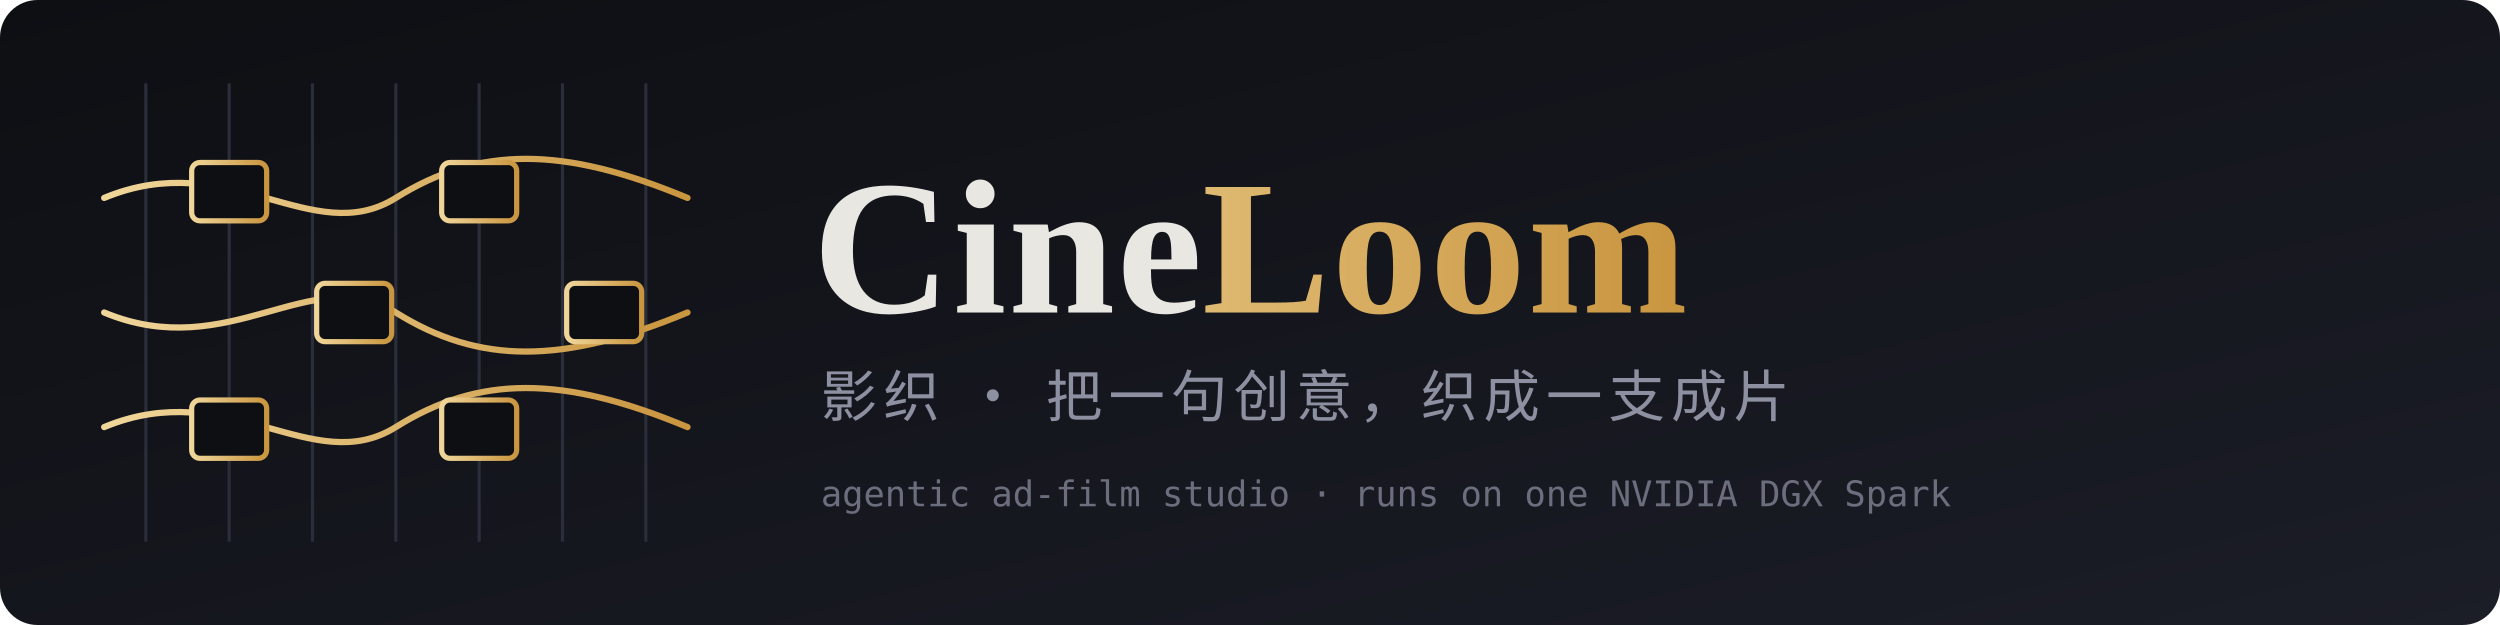
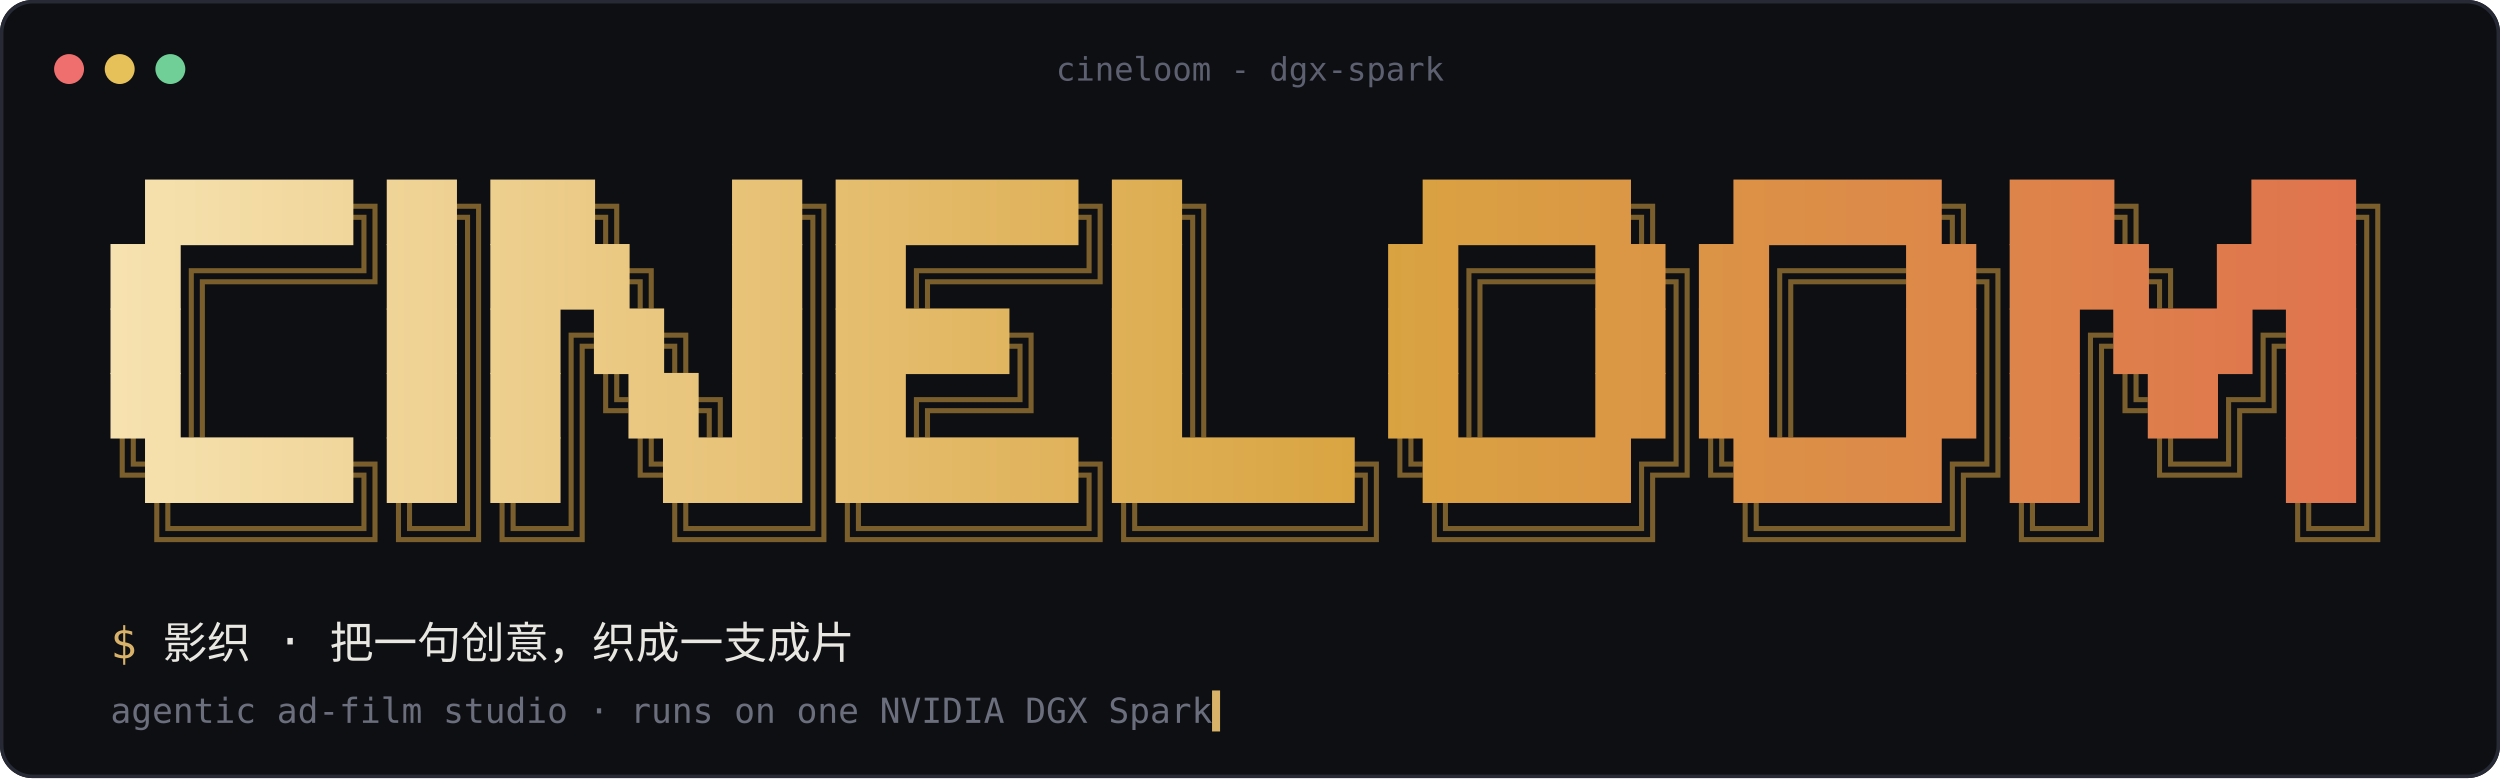
- <svg xmlns="http://www.w3.org/2000/svg" viewBox="0 0 1200 300" role="img" aria-label="CineLoom">
+ <svg xmlns="http://www.w3.org/2000/svg" viewBox="0 0 1086 338" role="img" aria-label="CineLoom">
  <defs>
-     <linearGradient id="bg" x1="0" y1="0" x2="1" y2="1">
-       <stop offset="0" stop-color="#0e0f13" />
-       <stop offset="1" stop-color="#1b1d27" />
-     </linearGradient>
-     <linearGradient id="gold" x1="0" y1="0" x2="1" y2="0">
-       <stop offset="0" stop-color="#f0d69a" />
-       <stop offset="1" stop-color="#c9953f" />
+     <linearGradient id="ink" gradientUnits="userSpaceOnUse" x1="48" y1="0" x2="1038" y2="0">
+       <stop offset="0" stop-color="#f6e2b0" />
+       <stop offset="0.55" stop-color="#d9a441" />
+       <stop offset="1" stop-color="#e0724f" />
    </linearGradient>
  </defs>
-   <rect width="1200" height="300" rx="18" fill="url(#bg)" />
-   <g stroke="#2a2d3a" stroke-width="1.5">
-     <path d="M70 40V260M110 40V260M150 40V260M190 40V260M230 40V260M270 40V260M310 40V260" />
+   <rect width="1086" height="338" rx="14" fill="#0e0f13" />
+   <rect x="0.75" y="0.75" width="1084.5" height="336.5" rx="13.5" fill="none" stroke="#272a35" stroke-width="1.5" />
+   <circle cx="30" cy="30" r="6.5" fill="#ef6f6f" />
+   <circle cx="52" cy="30" r="6.5" fill="#e6c15a" />
+   <circle cx="74" cy="30" r="6.5" fill="#6fcf97" />
+   <text x="543.0" y="35" text-anchor="middle" font-family="ui-monospace, SFMono-Regular, Menlo, Consolas, monospace" font-size="14" fill="#5d6070">cineloom - dgx-spark</text>
+   <path d="M153.0 92.0L160.5 92.0L160.5 106.0M198.0 92.0L205.5 92.0L205.5 106.0M258.0 92.0L265.5 92.0L265.5 106.0M348.0 92.0L355.5 92.0L355.5 106.0M468.0 92.0L475.5 92.0L475.5 106.0M513.0 92.0L520.5 92.0L520.5 106.0M708.0 92.0L715.5 92.0L715.5 106.0M843.0 92.0L850.5 92.0L850.5 106.0M918.0 92.0L925.5 92.0L925.5 106.0M1023.0 92.0L1030.5 92.0L1030.5 106.0M93.0 120.0L85.5 120.0L85.5 134.0M93.0 120.0L100.5 120.0L108.0 120.0M108.0 120.0L115.5 120.0L123.0 120.0M123.0 120.0L130.5 120.0L138.0 120.0M138.0 120.0L145.5 120.0L153.0 120.0M153.0 120.0L160.5 120.0L160.5 106.0M205.5 106.0L205.5 120.0L205.5 134.0M273.0 120.0L280.5 120.0L280.5 134.0M355.5 106.0L355.5 120.0L355.5 134.0M408.0 120.0L400.5 120.0L400.5 134.0M408.0 120.0L415.5 120.0L423.0 120.0M423.0 120.0L430.5 120.0L438.0 120.0M438.0 120.0L445.5 120.0L453.0 120.0M453.0 120.0L460.5 120.0L468.0 120.0M468.0 120.0L475.5 120.0L475.5 106.0M520.5 106.0L520.5 120.0L520.5 134.0M648.0 120.0L640.5 120.0L640.5 134.0M648.0 120.0L655.5 120.0L663.0 120.0M663.0 120.0L670.5 120.0L678.0 120.0M678.0 120.0L685.5 120.0L693.0 120.0M723.0 120.0L730.5 120.0L730.5 134.0M783.0 120.0L775.5 120.0L775.5 134.0M783.0 120.0L790.5 120.0L798.0 120.0M798.0 120.0L805.5 120.0L813.0 120.0M813.0 120.0L820.5 120.0L828.0 120.0M858.0 120.0L865.5 120.0L865.5 134.0M933.0 120.0L940.5 120.0L940.5 134.0M1030.5 106.0L1030.5 120.0L1030.5 134.0M85.5 134.0L85.5 148.0L85.5 162.0M205.5 134.0L205.5 148.0L205.5 162.0M258.0 148.0L250.5 148.0L250.5 162.0M288.0 148.0L295.5 148.0L295.5 162.0M355.5 134.0L355.5 148.0L355.5 162.0M438.0 148.0L445.5 148.0L445.5 162.0M520.5 134.0L520.5 148.0L520.5 162.0M640.5 134.0L640.5 148.0L640.5 162.0M730.5 134.0L730.5 148.0L730.5 162.0M775.5 134.0L775.5 148.0L775.5 162.0M865.5 134.0L865.5 148.0L865.5 162.0M918.0 148.0L910.5 148.0L910.5 162.0M993.0 148.0L985.5 148.0L985.5 162.0M1030.5 134.0L1030.5 148.0L1030.5 162.0M85.5 162.0L85.5 176.0L85.5 190.0M205.5 162.0L205.5 176.0L205.5 190.0M250.5 162.0L250.5 176.0L250.5 190.0M273.0 176.0L265.5 176.0L265.5 162.0M303.0 176.0L310.5 176.0L310.5 190.0M355.5 162.0L355.5 176.0L355.5 190.0M408.0 176.0L400.5 176.0L400.5 190.0M408.0 176.0L415.5 176.0L423.0 176.0M423.0 176.0L430.5 176.0L438.0 176.0M438.0 176.0L445.5 176.0L445.5 162.0M520.5 162.0L520.5 176.0L520.5 190.0M640.5 162.0L640.5 176.0L640.5 190.0M730.5 162.0L730.5 176.0L730.5 190.0M775.5 162.0L775.5 176.0L775.5 190.0M865.5 162.0L865.5 176.0L865.5 190.0M910.5 162.0L910.5 176.0L910.5 190.0M933.0 176.0L925.5 176.0L925.5 162.0M978.0 176.0L970.5 176.0L970.5 190.0M978.0 176.0L985.5 176.0L985.5 162.0M1030.5 162.0L1030.5 176.0L1030.5 190.0M63.0 204.0L55.5 204.0L55.5 190.0M153.0 204.0L160.5 204.0L160.5 218.0M205.5 190.0L205.5 204.0L205.5 218.0M250.5 190.0L250.5 204.0L250.5 218.0M288.0 204.0L280.5 204.0L280.5 190.0M355.5 190.0L355.5 204.0L355.5 218.0M468.0 204.0L475.5 204.0L475.5 218.0M588.0 204.0L595.5 204.0L595.5 218.0M618.0 204.0L610.5 204.0L610.5 190.0M723.0 204.0L715.5 204.0L715.5 218.0M723.0 204.0L730.5 204.0L730.5 190.0M753.0 204.0L745.5 204.0L745.5 190.0M858.0 204.0L850.5 204.0L850.5 218.0M858.0 204.0L865.5 204.0L865.5 190.0M910.5 190.0L910.5 204.0L910.5 218.0M948.0 204.0L940.5 204.0L940.5 190.0M948.0 204.0L955.5 204.0L963.0 204.0M963.0 204.0L970.5 204.0L970.5 190.0M1030.5 190.0L1030.5 204.0L1030.5 218.0M78.0 232.0L70.5 232.0L70.5 218.0M78.0 232.0L85.5 232.0L93.0 232.0M93.0 232.0L100.5 232.0L108.0 232.0M108.0 232.0L115.5 232.0L123.0 232.0M123.0 232.0L130.5 232.0L138.0 232.0M138.0 232.0L145.5 232.0L153.0 232.0M153.0 232.0L160.5 232.0L160.5 218.0M183.0 232.0L175.5 232.0L175.5 218.0M183.0 232.0L190.5 232.0L198.0 232.0M198.0 232.0L205.5 232.0L205.5 218.0M228.0 232.0L220.5 232.0L220.5 218.0M228.0 232.0L235.5 232.0L243.0 232.0M243.0 232.0L250.5 232.0L250.5 218.0M303.0 232.0L295.5 232.0L295.5 218.0M303.0 232.0L310.5 232.0L318.0 232.0M318.0 232.0L325.5 232.0L333.0 232.0M333.0 232.0L340.5 232.0L348.0 232.0M348.0 232.0L355.5 232.0L355.5 218.0M378.0 232.0L370.5 232.0L370.5 218.0M378.0 232.0L385.5 232.0L393.0 232.0M393.0 232.0L400.5 232.0L408.0 232.0M408.0 232.0L415.5 232.0L423.0 232.0M423.0 232.0L430.5 232.0L438.0 232.0M438.0 232.0L445.5 232.0L453.0 232.0M453.0 232.0L460.5 232.0L468.0 232.0M468.0 232.0L475.5 232.0L475.5 218.0M498.0 232.0L490.5 232.0L490.5 218.0M498.0 232.0L505.5 232.0L513.0 232.0M513.0 232.0L520.5 232.0L528.0 232.0M528.0 232.0L535.5 232.0L543.0 232.0M543.0 232.0L550.5 232.0L558.0 232.0M558.0 232.0L565.5 232.0L573.0 232.0M573.0 232.0L580.5 232.0L588.0 232.0M588.0 232.0L595.5 232.0L595.5 218.0M633.0 232.0L625.5 232.0L625.5 218.0M633.0 232.0L640.5 232.0L648.0 232.0M648.0 232.0L655.5 232.0L663.0 232.0M663.0 232.0L670.5 232.0L678.0 232.0M678.0 232.0L685.5 232.0L693.0 232.0M693.0 232.0L700.5 232.0L708.0 232.0M708.0 232.0L715.5 232.0L715.5 218.0M768.0 232.0L760.5 232.0L760.5 218.0M768.0 232.0L775.5 232.0L783.0 232.0M783.0 232.0L790.5 232.0L798.0 232.0M798.0 232.0L805.5 232.0L813.0 232.0M813.0 232.0L820.5 232.0L828.0 232.0M828.0 232.0L835.5 232.0L843.0 232.0M843.0 232.0L850.5 232.0L850.5 218.0M888.0 232.0L880.5 232.0L880.5 218.0M888.0 232.0L895.5 232.0L903.0 232.0M903.0 232.0L910.5 232.0L910.5 218.0M1008.0 232.0L1000.5 232.0L1000.5 218.0M1008.0 232.0L1015.5 232.0L1023.0 232.0M1023.0 232.0L1030.5 232.0L1030.5 218.0" fill="none" stroke="#7a5f2c" stroke-width="7" stroke-linejoin="miter" />
+   <path d="M153.0 92.0L160.5 92.0L160.5 106.0M198.0 92.0L205.5 92.0L205.5 106.0M258.0 92.0L265.5 92.0L265.5 106.0M348.0 92.0L355.5 92.0L355.5 106.0M468.0 92.0L475.5 92.0L475.5 106.0M513.0 92.0L520.5 92.0L520.5 106.0M708.0 92.0L715.5 92.0L715.5 106.0M843.0 92.0L850.5 92.0L850.5 106.0M918.0 92.0L925.5 92.0L925.5 106.0M1023.0 92.0L1030.5 92.0L1030.5 106.0M93.0 120.0L85.5 120.0L85.5 134.0M93.0 120.0L100.5 120.0L108.0 120.0M108.0 120.0L115.5 120.0L123.0 120.0M123.0 120.0L130.5 120.0L138.0 120.0M138.0 120.0L145.5 120.0L153.0 120.0M153.0 120.0L160.5 120.0L160.5 106.0M205.5 106.0L205.5 120.0L205.5 134.0M273.0 120.0L280.5 120.0L280.5 134.0M355.5 106.0L355.5 120.0L355.5 134.0M408.0 120.0L400.5 120.0L400.5 134.0M408.0 120.0L415.5 120.0L423.0 120.0M423.0 120.0L430.5 120.0L438.0 120.0M438.0 120.0L445.5 120.0L453.0 120.0M453.0 120.0L460.5 120.0L468.0 120.0M468.0 120.0L475.5 120.0L475.5 106.0M520.5 106.0L520.5 120.0L520.5 134.0M648.0 120.0L640.5 120.0L640.5 134.0M648.0 120.0L655.5 120.0L663.0 120.0M663.0 120.0L670.5 120.0L678.0 120.0M678.0 120.0L685.5 120.0L693.0 120.0M723.0 120.0L730.5 120.0L730.5 134.0M783.0 120.0L775.5 120.0L775.5 134.0M783.0 120.0L790.5 120.0L798.0 120.0M798.0 120.0L805.5 120.0L813.0 120.0M813.0 120.0L820.5 120.0L828.0 120.0M858.0 120.0L865.5 120.0L865.5 134.0M933.0 120.0L940.5 120.0L940.5 134.0M1030.5 106.0L1030.5 120.0L1030.5 134.0M85.5 134.0L85.5 148.0L85.5 162.0M205.5 134.0L205.5 148.0L205.5 162.0M258.0 148.0L250.5 148.0L250.5 162.0M288.0 148.0L295.5 148.0L295.5 162.0M355.5 134.0L355.5 148.0L355.5 162.0M438.0 148.0L445.5 148.0L445.5 162.0M520.5 134.0L520.5 148.0L520.5 162.0M640.5 134.0L640.5 148.0L640.5 162.0M730.5 134.0L730.5 148.0L730.5 162.0M775.5 134.0L775.5 148.0L775.5 162.0M865.5 134.0L865.5 148.0L865.5 162.0M918.0 148.0L910.5 148.0L910.5 162.0M993.0 148.0L985.5 148.0L985.5 162.0M1030.5 134.0L1030.5 148.0L1030.5 162.0M85.5 162.0L85.5 176.0L85.5 190.0M205.5 162.0L205.5 176.0L205.5 190.0M250.5 162.0L250.5 176.0L250.5 190.0M273.0 176.0L265.5 176.0L265.5 162.0M303.0 176.0L310.5 176.0L310.5 190.0M355.5 162.0L355.5 176.0L355.5 190.0M408.0 176.0L400.5 176.0L400.5 190.0M408.0 176.0L415.5 176.0L423.0 176.0M423.0 176.0L430.5 176.0L438.0 176.0M438.0 176.0L445.5 176.0L445.5 162.0M520.5 162.0L520.5 176.0L520.5 190.0M640.5 162.0L640.5 176.0L640.5 190.0M730.5 162.0L730.5 176.0L730.5 190.0M775.5 162.0L775.5 176.0L775.5 190.0M865.5 162.0L865.5 176.0L865.5 190.0M910.5 162.0L910.5 176.0L910.5 190.0M933.0 176.0L925.5 176.0L925.5 162.0M978.0 176.0L970.5 176.0L970.5 190.0M978.0 176.0L985.5 176.0L985.5 162.0M1030.5 162.0L1030.5 176.0L1030.5 190.0M63.0 204.0L55.5 204.0L55.5 190.0M153.0 204.0L160.5 204.0L160.5 218.0M205.5 190.0L205.5 204.0L205.5 218.0M250.5 190.0L250.5 204.0L250.5 218.0M288.0 204.0L280.5 204.0L280.5 190.0M355.5 190.0L355.5 204.0L355.5 218.0M468.0 204.0L475.5 204.0L475.5 218.0M588.0 204.0L595.5 204.0L595.5 218.0M618.0 204.0L610.5 204.0L610.5 190.0M723.0 204.0L715.5 204.0L715.5 218.0M723.0 204.0L730.5 204.0L730.5 190.0M753.0 204.0L745.5 204.0L745.5 190.0M858.0 204.0L850.5 204.0L850.5 218.0M858.0 204.0L865.5 204.0L865.5 190.0M910.5 190.0L910.5 204.0L910.5 218.0M948.0 204.0L940.5 204.0L940.5 190.0M948.0 204.0L955.5 204.0L963.0 204.0M963.0 204.0L970.5 204.0L970.5 190.0M1030.5 190.0L1030.5 204.0L1030.5 218.0M78.0 232.0L70.5 232.0L70.5 218.0M78.0 232.0L85.5 232.0L93.0 232.0M93.0 232.0L100.5 232.0L108.0 232.0M108.0 232.0L115.5 232.0L123.0 232.0M123.0 232.0L130.5 232.0L138.0 232.0M138.0 232.0L145.5 232.0L153.0 232.0M153.0 232.0L160.5 232.0L160.5 218.0M183.0 232.0L175.5 232.0L175.5 218.0M183.0 232.0L190.5 232.0L198.0 232.0M198.0 232.0L205.5 232.0L205.5 218.0M228.0 232.0L220.5 232.0L220.5 218.0M228.0 232.0L235.5 232.0L243.0 232.0M243.0 232.0L250.5 232.0L250.5 218.0M303.0 232.0L295.5 232.0L295.5 218.0M303.0 232.0L310.5 232.0L318.0 232.0M318.0 232.0L325.5 232.0L333.0 232.0M333.0 232.0L340.5 232.0L348.0 232.0M348.0 232.0L355.5 232.0L355.5 218.0M378.0 232.0L370.5 232.0L370.5 218.0M378.0 232.0L385.5 232.0L393.0 232.0M393.0 232.0L400.5 232.0L408.0 232.0M408.0 232.0L415.5 232.0L423.0 232.0M423.0 232.0L430.5 232.0L438.0 232.0M438.0 232.0L445.5 232.0L453.0 232.0M453.0 232.0L460.5 232.0L468.0 232.0M468.0 232.0L475.5 232.0L475.5 218.0M498.0 232.0L490.5 232.0L490.5 218.0M498.0 232.0L505.5 232.0L513.0 232.0M513.0 232.0L520.5 232.0L528.0 232.0M528.0 232.0L535.5 232.0L543.0 232.0M543.0 232.0L550.5 232.0L558.0 232.0M558.0 232.0L565.5 232.0L573.0 232.0M573.0 232.0L580.5 232.0L588.0 232.0M588.0 232.0L595.5 232.0L595.5 218.0M633.0 232.0L625.5 232.0L625.5 218.0M633.0 232.0L640.5 232.0L648.0 232.0M648.0 232.0L655.5 232.0L663.0 232.0M663.0 232.0L670.5 232.0L678.0 232.0M678.0 232.0L685.5 232.0L693.0 232.0M693.0 232.0L700.5 232.0L708.0 232.0M708.0 232.0L715.5 232.0L715.5 218.0M768.0 232.0L760.5 232.0L760.5 218.0M768.0 232.0L775.5 232.0L783.0 232.0M783.0 232.0L790.5 232.0L798.0 232.0M798.0 232.0L805.5 232.0L813.0 232.0M813.0 232.0L820.5 232.0L828.0 232.0M828.0 232.0L835.5 232.0L843.0 232.0M843.0 232.0L850.5 232.0L850.5 218.0M888.0 232.0L880.5 232.0L880.5 218.0M888.0 232.0L895.5 232.0L903.0 232.0M903.0 232.0L910.5 232.0L910.5 218.0M1008.0 232.0L1000.5 232.0L1000.5 218.0M1008.0 232.0L1015.5 232.0L1023.0 232.0M1023.0 232.0L1030.5 232.0L1030.5 218.0" fill="none" stroke="#0e0f13" stroke-width="2.6" stroke-linejoin="miter" />
+   <g fill="url(#ink)">
+     <rect x="63" y="78" width="90.5" height="28.5" />
+     <rect x="168" y="78" width="30.5" height="28.5" />
+     <rect x="213" y="78" width="45.5" height="28.5" />
+     <rect x="318" y="78" width="30.5" height="28.5" />
+     <rect x="363" y="78" width="105.5" height="28.5" />
+     <rect x="483" y="78" width="30.5" height="28.5" />
+     <rect x="618" y="78" width="90.5" height="28.5" />
+     <rect x="753" y="78" width="90.5" height="28.5" />
+     <rect x="873" y="78" width="45.5" height="28.5" />
+     <rect x="978" y="78" width="45.5" height="28.5" />
+     <rect x="48" y="106" width="30.5" height="28.5" />
+     <rect x="168" y="106" width="30.5" height="28.5" />
+     <rect x="213" y="106" width="60.5" height="28.5" />
+     <rect x="318" y="106" width="30.5" height="28.5" />
+     <rect x="363" y="106" width="30.5" height="28.5" />
+     <rect x="483" y="106" width="30.5" height="28.5" />
+     <rect x="603" y="106" width="30.5" height="28.5" />
+     <rect x="693" y="106" width="30.5" height="28.5" />
+     <rect x="738" y="106" width="30.5" height="28.5" />
+     <rect x="828" y="106" width="30.5" height="28.5" />
+     <rect x="873" y="106" width="60.5" height="28.5" />
+     <rect x="963" y="106" width="60.5" height="28.5" />
+     <rect x="48" y="134" width="30.5" height="28.5" />
+     <rect x="168" y="134" width="30.5" height="28.5" />
+     <rect x="213" y="134" width="30.5" height="28.5" />
+     <rect x="258" y="134" width="30.5" height="28.5" />
+     <rect x="318" y="134" width="30.5" height="28.5" />
+     <rect x="363" y="134" width="75.5" height="28.5" />
+     <rect x="483" y="134" width="30.5" height="28.5" />
+     <rect x="603" y="134" width="30.5" height="28.5" />
+     <rect x="693" y="134" width="30.5" height="28.5" />
+     <rect x="738" y="134" width="30.5" height="28.5" />
+     <rect x="828" y="134" width="30.5" height="28.5" />
+     <rect x="873" y="134" width="30.5" height="28.5" />
+     <rect x="918" y="134" width="60.5" height="28.5" />
+     <rect x="993" y="134" width="30.5" height="28.5" />
+     <rect x="48" y="162" width="30.5" height="28.5" />
+     <rect x="168" y="162" width="30.5" height="28.5" />
+     <rect x="213" y="162" width="30.5" height="28.5" />
+     <rect x="273" y="162" width="30.5" height="28.5" />
+     <rect x="318" y="162" width="30.5" height="28.5" />
+     <rect x="363" y="162" width="30.5" height="28.5" />
+     <rect x="483" y="162" width="30.5" height="28.5" />
+     <rect x="603" y="162" width="30.5" height="28.5" />
+     <rect x="693" y="162" width="30.5" height="28.5" />
+     <rect x="738" y="162" width="30.5" height="28.5" />
+     <rect x="828" y="162" width="30.5" height="28.5" />
+     <rect x="873" y="162" width="30.5" height="28.5" />
+     <rect x="933" y="162" width="30.5" height="28.5" />
+     <rect x="993" y="162" width="30.5" height="28.5" />
+     <rect x="63" y="190" width="90.5" height="28.5" />
+     <rect x="168" y="190" width="30.5" height="28.5" />
+     <rect x="213" y="190" width="30.5" height="28.5" />
+     <rect x="288" y="190" width="60.5" height="28.5" />
+     <rect x="363" y="190" width="105.5" height="28.5" />
+     <rect x="483" y="190" width="105.5" height="28.5" />
+     <rect x="618" y="190" width="90.5" height="28.5" />
+     <rect x="753" y="190" width="90.5" height="28.5" />
+     <rect x="873" y="190" width="30.5" height="28.5" />
+     <rect x="993" y="190" width="30.5" height="28.5" />
  </g>
-   <g fill="none" stroke="url(#gold)" stroke-width="3" stroke-linecap="round">
-     <path d="M50 95 C110 70 150 120 190 95 S270 70 330 95" />
-     <path d="M50 150 C110 175 150 125 190 150 S270 175 330 150" />
-     <path d="M50 205 C110 180 150 230 190 205 S270 180 330 205" />
-   </g>
-   <g fill="#0e0f13" stroke="url(#gold)" stroke-width="2.5">
-     <rect x="92" y="78" width="36" height="28" rx="4" />
-     <rect x="212" y="78" width="36" height="28" rx="4" />
-     <rect x="152" y="136" width="36" height="28" rx="4" />
-     <rect x="272" y="136" width="36" height="28" rx="4" />
-     <rect x="92" y="192" width="36" height="28" rx="4" />
-     <rect x="212" y="192" width="36" height="28" rx="4" />
-   </g>
-   <text x="390" y="150" font-family="Georgia, 'Times New Roman', serif" font-size="92" font-weight="600" fill="#e9e7e1" letter-spacing="1">Cine<tspan fill="url(#gold)">Loom</tspan>
+   <text x="48" y="286" font-family="ui-monospace, SFMono-Regular, Menlo, Consolas, monospace" font-size="19" fill="#d9b26a">$ <tspan fill="#e9e7e1">影织 · 把一句创意，织成一支成片</tspan>
  </text>
-   <text x="394" y="200" font-family="ui-sans-serif, system-ui, 'PingFang SC', 'Noto Sans CJK SC', sans-serif" font-size="27" fill="#8d90a0" letter-spacing="3">影织 · 把一句创意，织成一支成片</text>
-   <text x="394" y="243" font-family="ui-monospace, 'SF Mono', Menlo, monospace" font-size="17" fill="#6b6e7d">agentic ad-film studio · runs on one NVIDIA DGX Spark</text>
+   <text x="48" y="314" font-family="ui-monospace, SFMono-Regular, Menlo, Consolas, monospace" font-size="15" fill="#6b6e7d">agentic ad-film studio · runs on one NVIDIA DGX Spark<tspan fill="#d9b26a"> ▍</tspan>
+   </text>
</svg>
